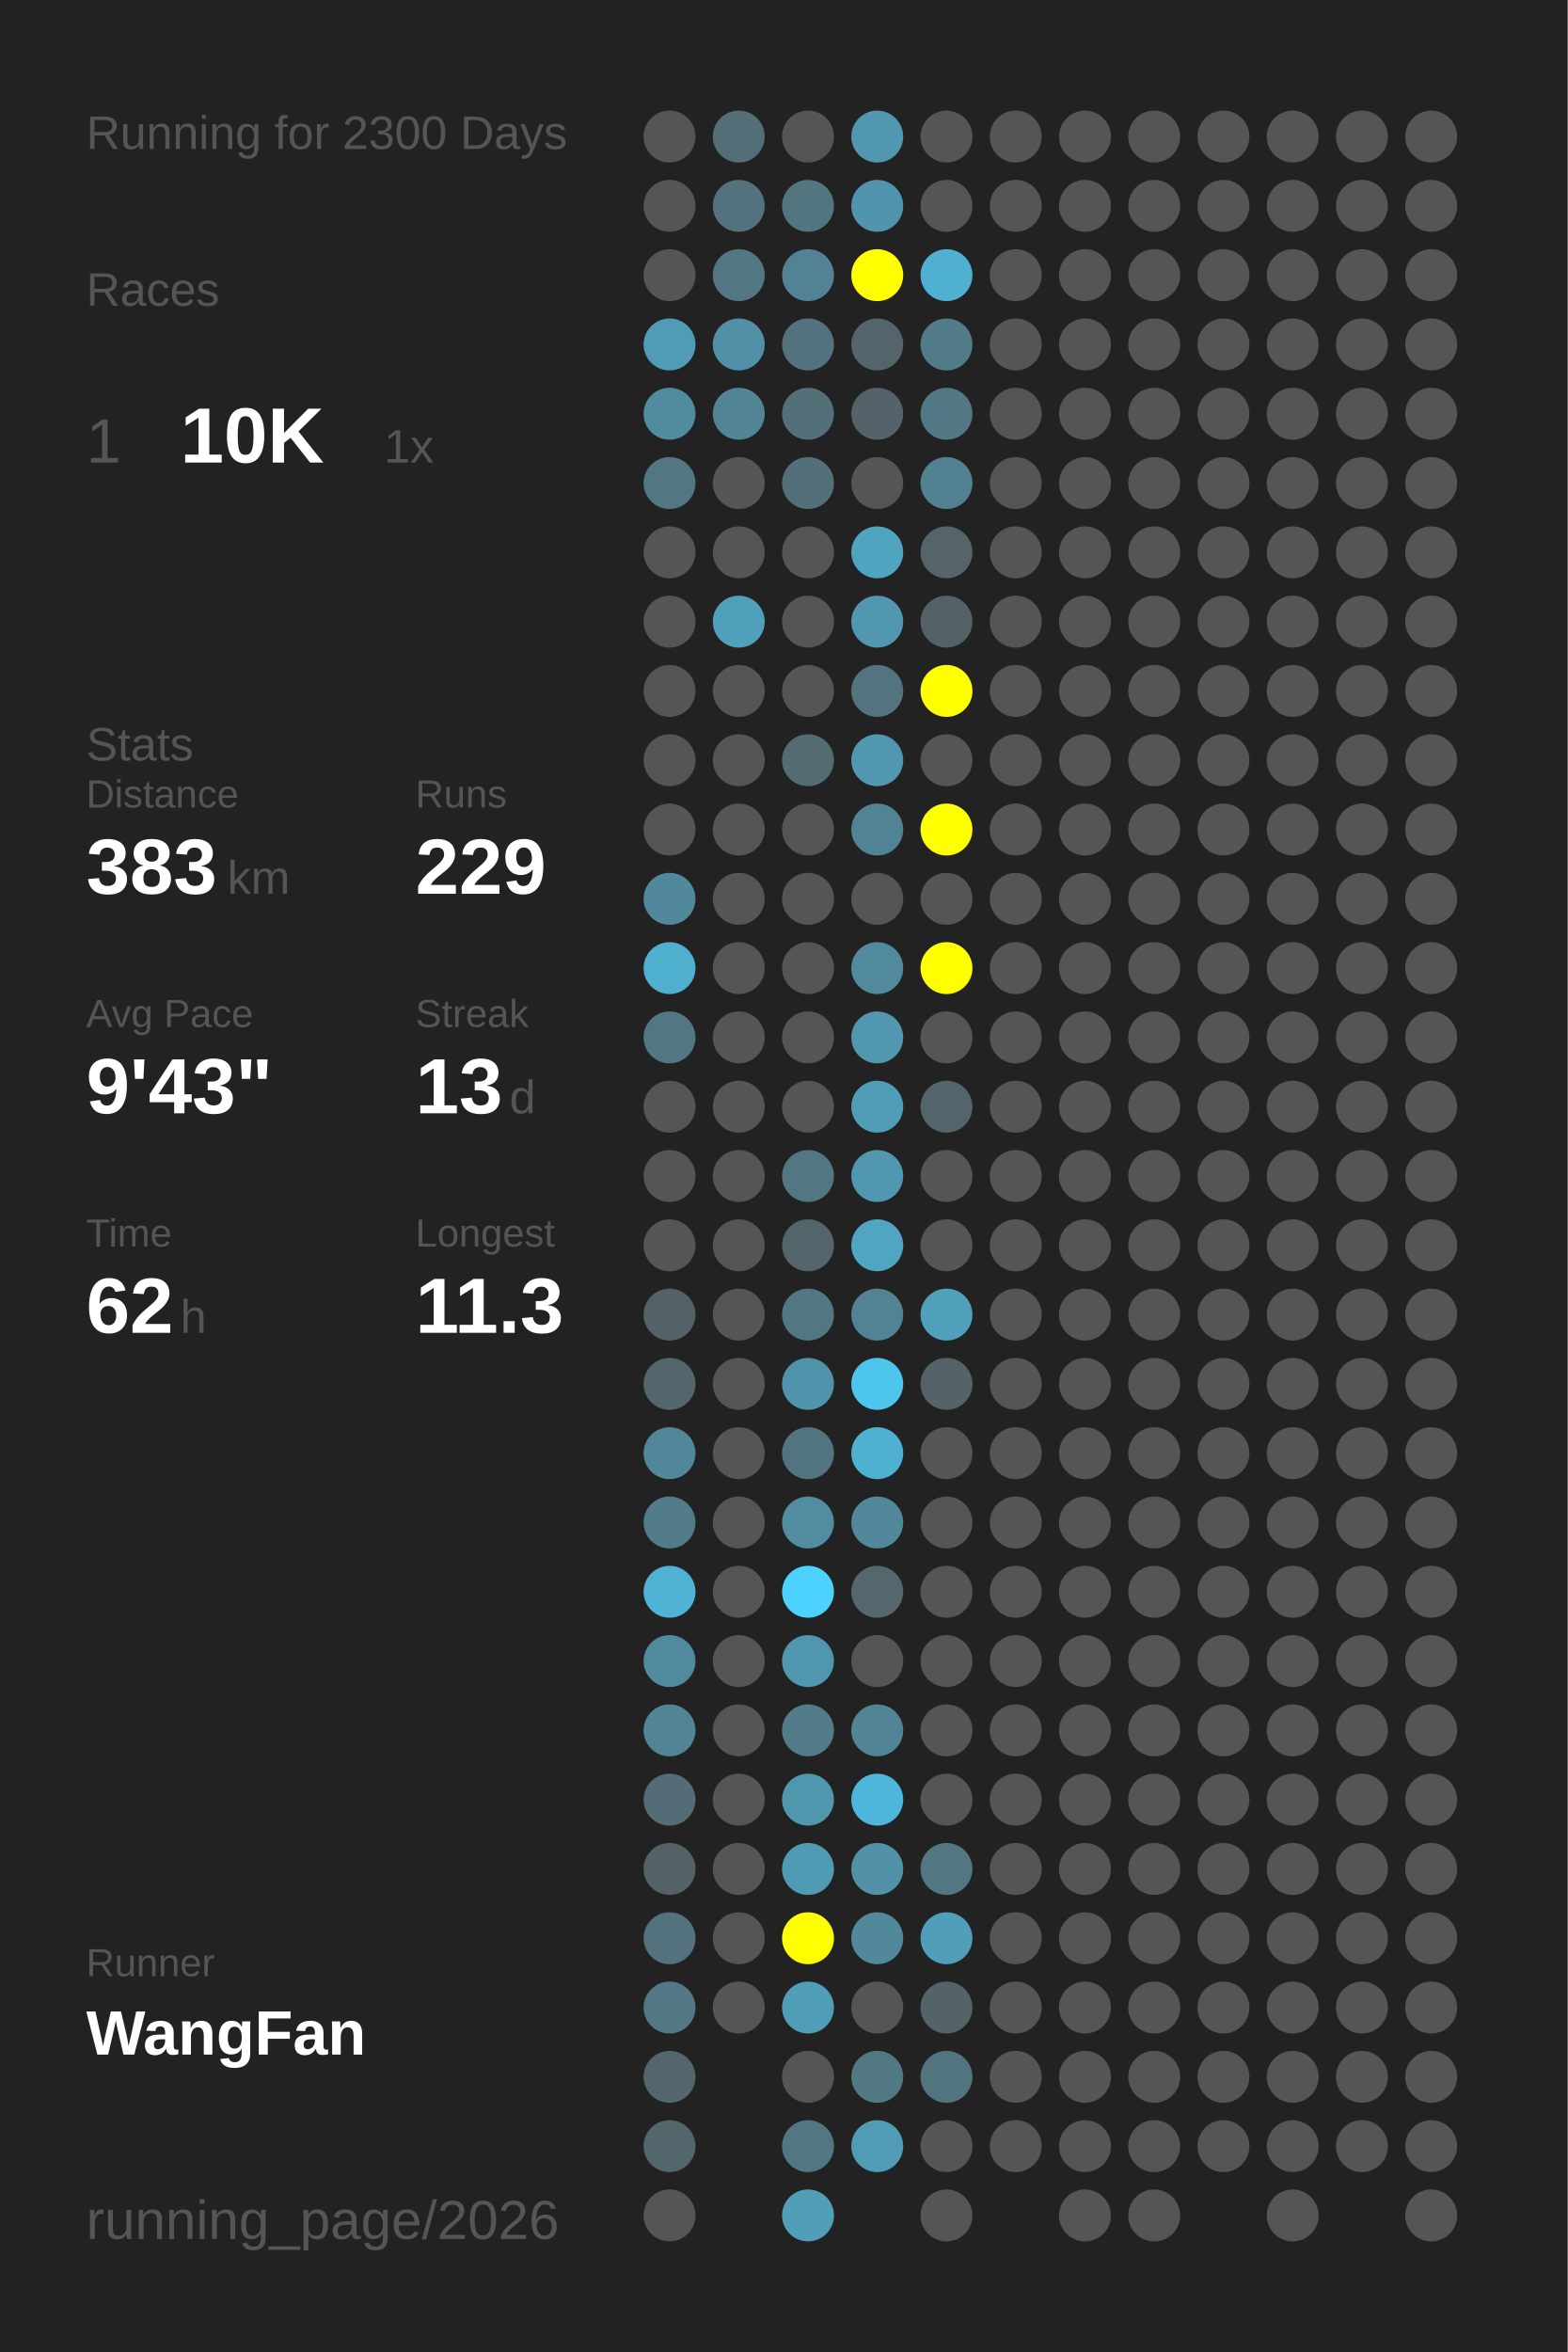
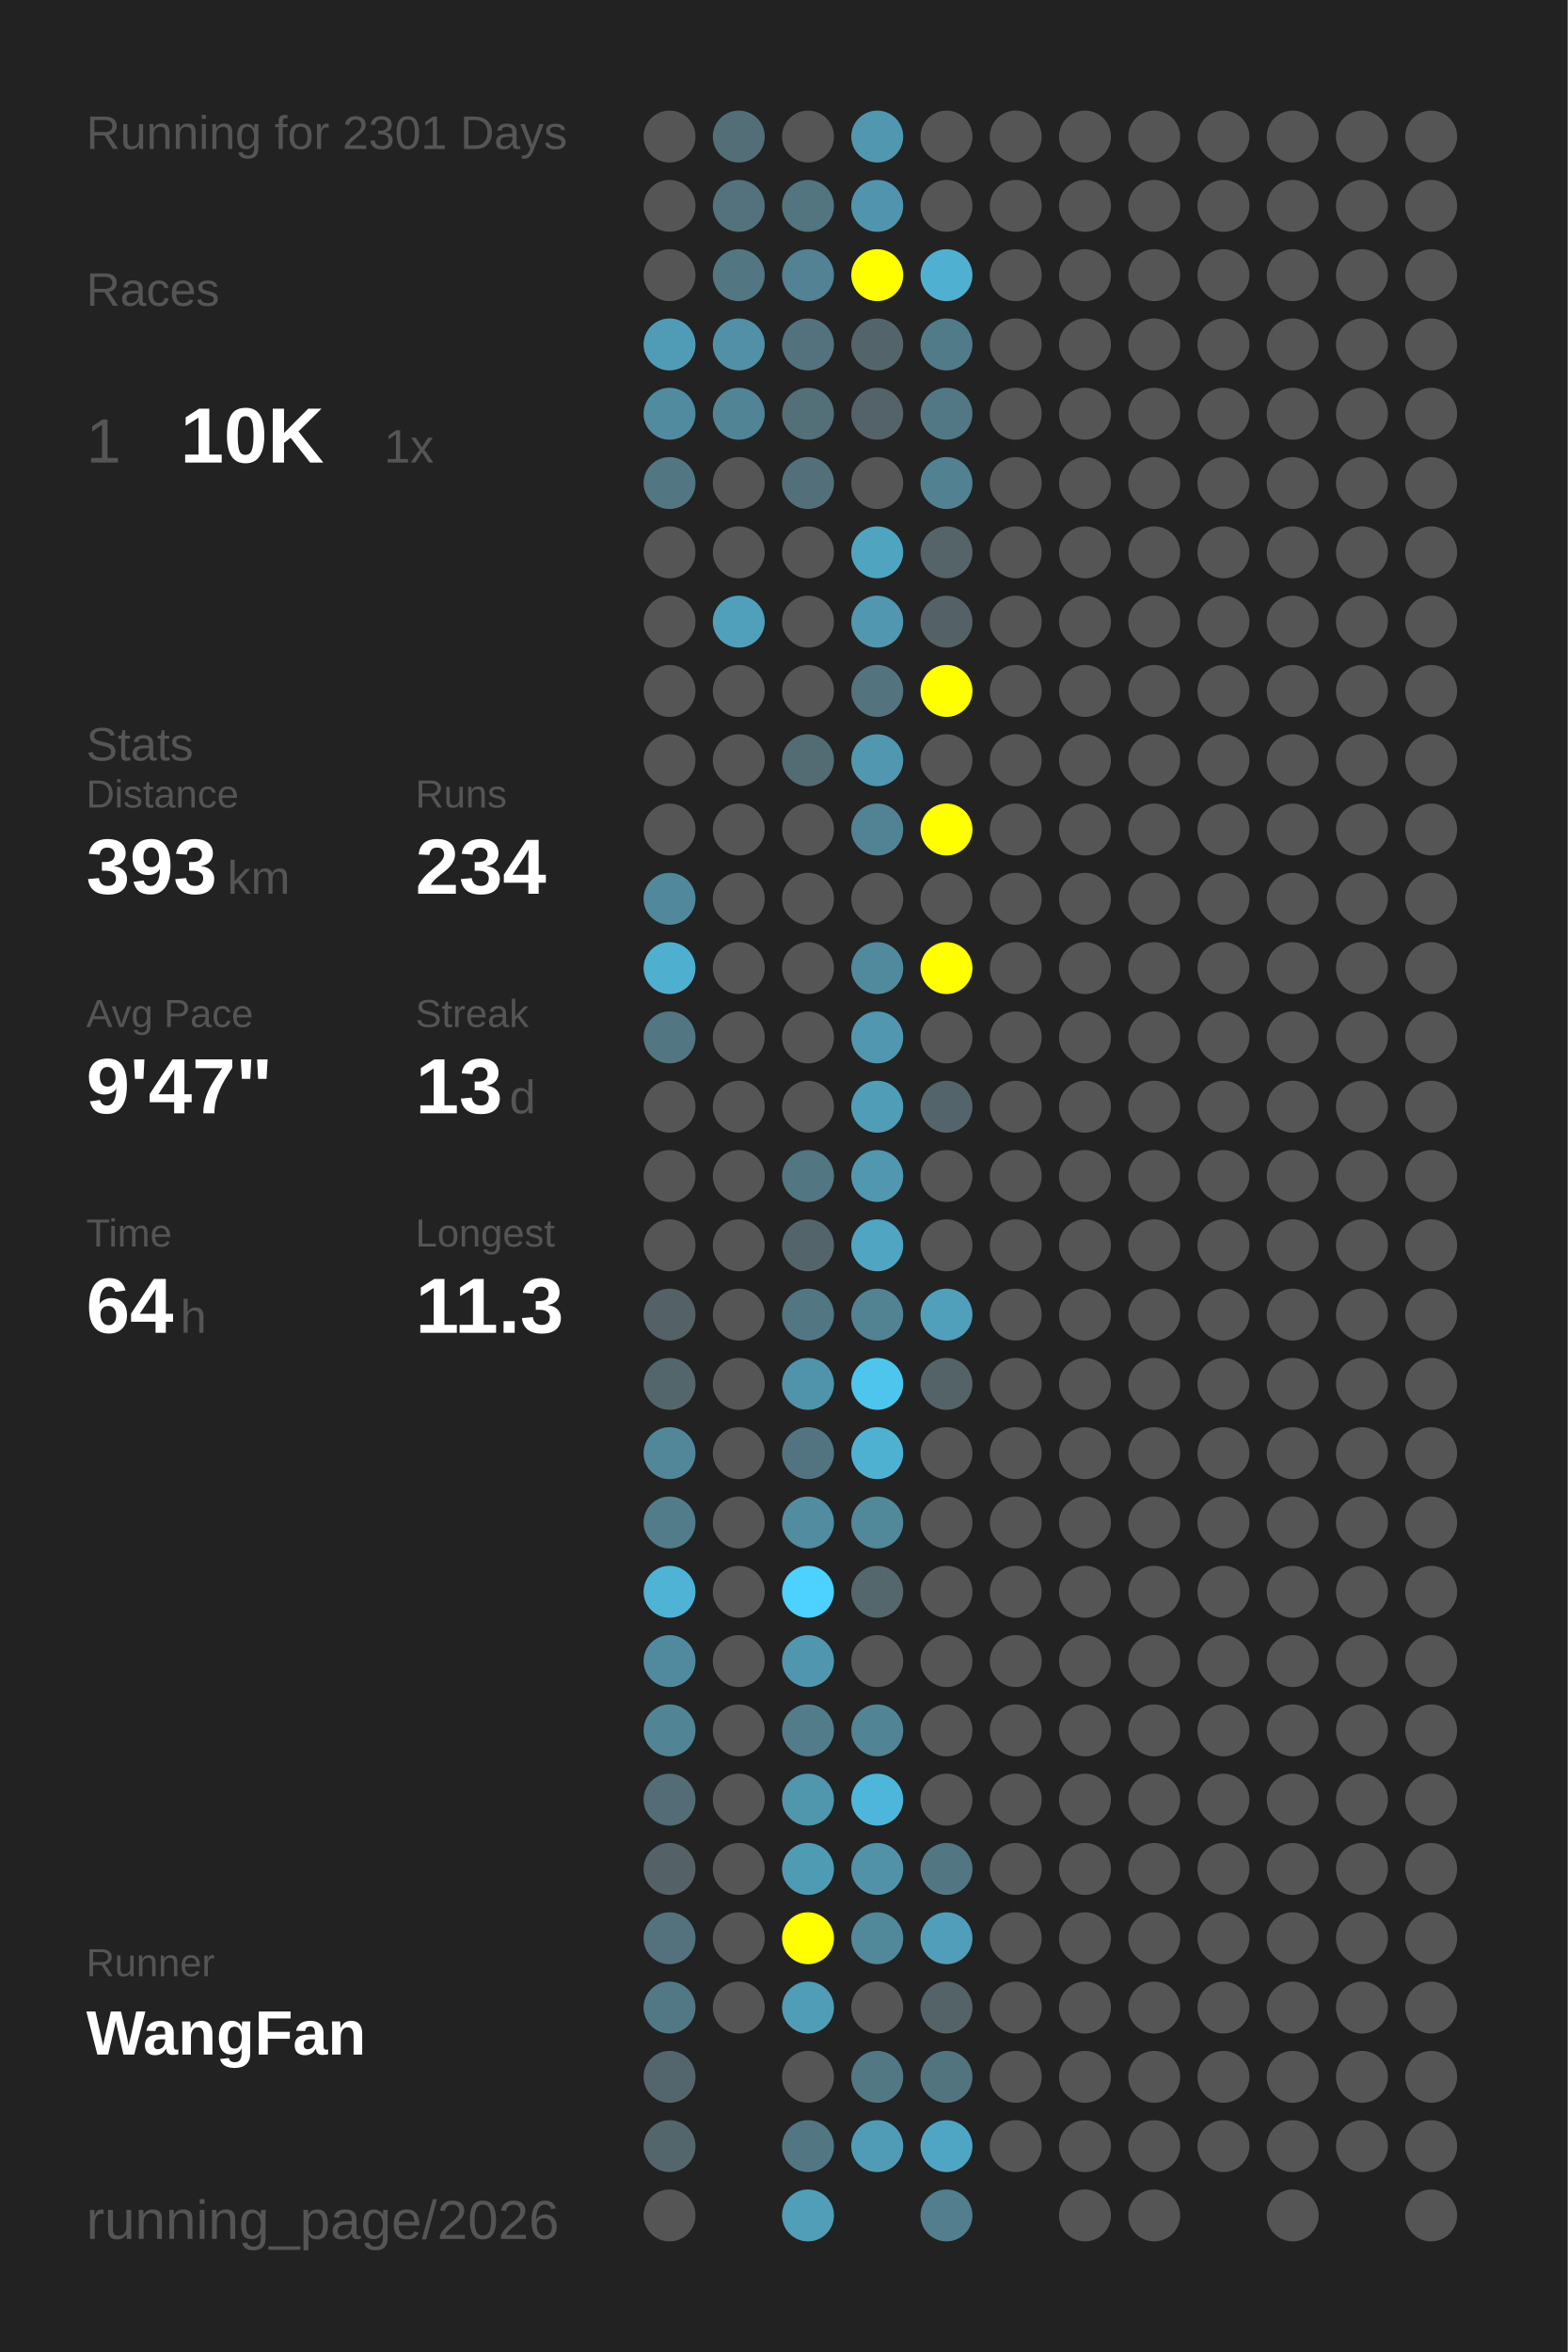
<svg xmlns="http://www.w3.org/2000/svg" baseProfile="full" height="300mm" version="1.1" viewBox="0,0,200,300" width="200mm">
  <defs />
  <rect fill="#222222" height="300" width="200" x="0" y="0" />
-   <text fill="#555555" style="font-size:6px; font-family:Arial;" x="11" y="19">Running for 2300 Days</text>
+   <text fill="#555555" style="font-size:6px; font-family:Arial;" x="11" y="19">Running for 2301 Days</text>
  <text fill="#555555" style="font-size:6px; font-family:Arial;" x="11" y="39">Races</text>
  <text fill="#555555" style="font-size:8px; font-family:Arial;" x="11" y="59">1</text>
  <text fill="#FFFFFF" style="font-size:10px; font-family:Arial; font-weight:bold;" x="23" y="59">10K</text>
  <text fill="#555555" style="font-size:6px; font-family:Arial;" x="49" y="59">1x</text>
  <text fill="#555555" style="font-size:6px; font-family:Arial;" x="11" y="97">Stats</text>
  <text fill="#555555" style="font-size:5px; font-family:Arial;" x="11" y="103">Distance</text>
-   <text fill="#FFFFFF" style="font-size:10px; font-family:Arial; font-weight:bold;" x="11" y="114">383</text>
+   <text fill="#FFFFFF" style="font-size:10px; font-family:Arial; font-weight:bold;" x="11" y="114">393</text>
  <text fill="#555555" style="font-size:6px; font-family:Arial;" x="29" y="114">km</text>
  <text fill="#555555" style="font-size:5px; font-family:Arial;" x="53" y="103">Runs</text>
-   <text fill="#FFFFFF" style="font-size:10px; font-family:Arial; font-weight:bold;" x="53" y="114">229</text>
+   <text fill="#FFFFFF" style="font-size:10px; font-family:Arial; font-weight:bold;" x="53" y="114">234</text>
  <text fill="#555555" style="font-size:5px; font-family:Arial;" x="11" y="131">Avg Pace</text>
-   <text fill="#FFFFFF" style="font-size:10px; font-family:Arial; font-weight:bold;" x="11" y="142">9'43"</text>
+   <text fill="#FFFFFF" style="font-size:10px; font-family:Arial; font-weight:bold;" x="11" y="142">9'47"</text>
  <text fill="#555555" style="font-size:5px; font-family:Arial;" x="53" y="131">Streak</text>
  <text fill="#FFFFFF" style="font-size:10px; font-family:Arial; font-weight:bold;" x="53" y="142">13</text>
  <text fill="#555555" style="font-size:6px; font-family:Arial;" x="65" y="142">d</text>
  <text fill="#555555" style="font-size:5px; font-family:Arial;" x="11" y="159">Time</text>
-   <text fill="#FFFFFF" style="font-size:10px; font-family:Arial; font-weight:bold;" x="11" y="170">62</text>
+   <text fill="#FFFFFF" style="font-size:10px; font-family:Arial; font-weight:bold;" x="11" y="170">64</text>
  <text fill="#555555" style="font-size:6px; font-family:Arial;" x="23" y="170">h</text>
  <text fill="#555555" style="font-size:5px; font-family:Arial;" x="53" y="159">Longest</text>
  <text fill="#FFFFFF" style="font-size:10px; font-family:Arial; font-weight:bold;" x="53" y="170">11.3</text>
  <text fill="#555555" style="font-size:5px; font-family:Arial;" x="11" y="252.065">Runner</text>
  <text fill="#FFFFFF" style="font-size:8px; font-family:Arial; font-weight:bold;" x="11" y="262.065">WangFan</text>
  <text fill="#555555" style="font-size:7px; font-family:Arial;" x="11" y="285.581">running_page/2026</text>
  <circle cx="85.417" cy="17.419" fill="#555555" r="3.312" />
  <circle cx="85.417" cy="26.258" fill="#555555" r="3.312" />
  <circle cx="85.417" cy="35.097" fill="#555555" r="3.312" />
  <circle cx="85.417" cy="43.935" fill="#509cb6" r="3.312" />
  <circle cx="85.417" cy="52.774" fill="#518b9f" r="3.312" />
  <circle cx="85.417" cy="61.613" fill="#527682" r="3.312" />
  <circle cx="85.417" cy="70.452" fill="#555555" r="3.312" />
  <circle cx="85.417" cy="79.29" fill="#555555" r="3.312" />
  <circle cx="85.417" cy="88.129" fill="#555555" r="3.312" />
  <circle cx="85.417" cy="96.968" fill="#555555" r="3.312" />
  <circle cx="85.417" cy="105.806" fill="#555555" r="3.312" />
  <circle cx="85.417" cy="114.645" fill="#51889b" r="3.312" />
  <circle cx="85.417" cy="123.484" fill="#4fafcf" r="3.312" />
  <circle cx="85.417" cy="132.323" fill="#527682" r="3.312" />
  <circle cx="85.417" cy="141.161" fill="#555555" r="3.312" />
  <circle cx="85.417" cy="150" fill="#555555" r="3.312" />
  <circle cx="85.417" cy="158.839" fill="#555555" r="3.312" />
  <circle cx="85.417" cy="167.677" fill="#546166" r="3.312" />
  <circle cx="85.417" cy="176.516" fill="#53666c" r="3.312" />
  <circle cx="85.417" cy="185.355" fill="#518799" r="3.312" />
  <circle cx="85.417" cy="194.194" fill="#527c8a" r="3.312" />
  <circle cx="85.417" cy="203.032" fill="#4eb3d5" r="3.312" />
  <circle cx="85.417" cy="211.871" fill="#518a9e" r="3.312" />
  <circle cx="85.417" cy="220.71" fill="#518596" r="3.312" />
  <circle cx="85.417" cy="229.548" fill="#536c75" r="3.312" />
  <circle cx="85.417" cy="238.387" fill="#546267" r="3.312" />
  <circle cx="85.417" cy="247.226" fill="#53727d" r="3.312" />
  <circle cx="85.417" cy="256.065" fill="#527885" r="3.312" />
  <circle cx="85.417" cy="264.903" fill="#53666d" r="3.312" />
  <circle cx="85.417" cy="273.742" fill="#53666c" r="3.312" />
  <circle cx="85.417" cy="282.581" fill="#555555" r="3.312" />
  <circle cx="94.25" cy="17.419" fill="#536e77" r="3.312" />
  <circle cx="94.25" cy="26.258" fill="#53727d" r="3.312" />
  <circle cx="94.25" cy="35.097" fill="#527783" r="3.312" />
  <circle cx="94.25" cy="43.935" fill="#5190a6" r="3.312" />
  <circle cx="94.25" cy="52.774" fill="#518495" r="3.312" />
  <circle cx="94.25" cy="61.613" fill="#555555" r="3.312" />
  <circle cx="94.25" cy="70.452" fill="#555555" r="3.312" />
  <circle cx="94.25" cy="79.29" fill="#50a0bb" r="3.312" />
  <circle cx="94.25" cy="88.129" fill="#555555" r="3.312" />
  <circle cx="94.25" cy="96.968" fill="#555555" r="3.312" />
  <circle cx="94.25" cy="105.806" fill="#555555" r="3.312" />
  <circle cx="94.25" cy="114.645" fill="#555555" r="3.312" />
  <circle cx="94.25" cy="123.484" fill="#555555" r="3.312" />
  <circle cx="94.25" cy="132.323" fill="#555555" r="3.312" />
  <circle cx="94.25" cy="141.161" fill="#555555" r="3.312" />
  <circle cx="94.25" cy="150" fill="#555555" r="3.312" />
  <circle cx="94.25" cy="158.839" fill="#555555" r="3.312" />
  <circle cx="94.25" cy="167.677" fill="#555555" r="3.312" />
  <circle cx="94.25" cy="176.516" fill="#555555" r="3.312" />
  <circle cx="94.25" cy="185.355" fill="#555555" r="3.312" />
  <circle cx="94.25" cy="194.194" fill="#555555" r="3.312" />
  <circle cx="94.25" cy="203.032" fill="#555555" r="3.312" />
  <circle cx="94.25" cy="211.871" fill="#555555" r="3.312" />
  <circle cx="94.25" cy="220.71" fill="#555555" r="3.312" />
  <circle cx="94.25" cy="229.548" fill="#555555" r="3.312" />
  <circle cx="94.25" cy="238.387" fill="#555555" r="3.312" />
  <circle cx="94.25" cy="247.226" fill="#555555" r="3.312" />
  <circle cx="94.25" cy="256.065" fill="#555555" r="3.312" />
  <circle cx="103.083" cy="17.419" fill="#555555" r="3.312" />
  <circle cx="103.083" cy="26.258" fill="#527580" r="3.312" />
  <circle cx="103.083" cy="35.097" fill="#528293" r="3.312" />
  <circle cx="103.083" cy="43.935" fill="#53727d" r="3.312" />
  <circle cx="103.083" cy="52.774" fill="#536f78" r="3.312" />
  <circle cx="103.083" cy="61.613" fill="#53707a" r="3.312" />
  <circle cx="103.083" cy="70.452" fill="#555555" r="3.312" />
  <circle cx="103.083" cy="79.29" fill="#555555" r="3.312" />
  <circle cx="103.083" cy="88.129" fill="#555555" r="3.312" />
  <circle cx="103.083" cy="96.968" fill="#536c74" r="3.312" />
  <circle cx="103.083" cy="105.806" fill="#555555" r="3.312" />
  <circle cx="103.083" cy="114.645" fill="#555555" r="3.312" />
  <circle cx="103.083" cy="123.484" fill="#555555" r="3.312" />
  <circle cx="103.083" cy="132.323" fill="#555555" r="3.312" />
  <circle cx="103.083" cy="141.161" fill="#555555" r="3.312" />
  <circle cx="103.083" cy="150" fill="#527682" r="3.312" />
  <circle cx="103.083" cy="158.839" fill="#53646a" r="3.312" />
  <circle cx="103.083" cy="167.677" fill="#527682" r="3.312" />
  <circle cx="103.083" cy="176.516" fill="#5094ab" r="3.312" />
  <circle cx="103.083" cy="185.355" fill="#527480" r="3.312" />
  <circle cx="103.083" cy="194.194" fill="#518ca0" r="3.312" />
  <circle cx="103.083" cy="203.032" fill="#4dd1fe" r="3.312" />
  <circle cx="103.083" cy="211.871" fill="#5096ae" r="3.312" />
  <circle cx="103.083" cy="220.71" fill="#527c8a" r="3.312" />
  <circle cx="103.083" cy="229.548" fill="#5096ad" r="3.312" />
  <circle cx="103.083" cy="238.387" fill="#509bb4" r="3.312" />
  <circle cx="103.083" cy="247.226" fill="#FFFF00" r="3.312" />
  <circle cx="103.083" cy="256.065" fill="#509db7" r="3.312" />
  <circle cx="103.083" cy="264.903" fill="#555555" r="3.312" />
  <circle cx="103.083" cy="273.742" fill="#527783" r="3.312" />
  <circle cx="103.083" cy="282.581" fill="#509eb8" r="3.312" />
  <circle cx="111.917" cy="17.419" fill="#5097af" r="3.312" />
  <circle cx="111.917" cy="26.258" fill="#5095ad" r="3.312" />
  <circle cx="111.917" cy="35.097" fill="#FFFF00" r="3.312" />
  <circle cx="111.917" cy="43.935" fill="#53656b" r="3.312" />
  <circle cx="111.917" cy="52.774" fill="#546369" r="3.312" />
  <circle cx="111.917" cy="61.613" fill="#555555" r="3.312" />
  <circle cx="111.917" cy="70.452" fill="#4fa4c0" r="3.312" />
  <circle cx="111.917" cy="79.29" fill="#5097af" r="3.312" />
  <circle cx="111.917" cy="88.129" fill="#53737e" r="3.312" />
  <circle cx="111.917" cy="96.968" fill="#5097af" r="3.312" />
  <circle cx="111.917" cy="105.806" fill="#528394" r="3.312" />
  <circle cx="111.917" cy="114.645" fill="#555555" r="3.312" />
  <circle cx="111.917" cy="123.484" fill="#518a9d" r="3.312" />
  <circle cx="111.917" cy="132.323" fill="#5097af" r="3.312" />
  <circle cx="111.917" cy="141.161" fill="#509db7" r="3.312" />
  <circle cx="111.917" cy="150" fill="#5097af" r="3.312" />
  <circle cx="111.917" cy="158.839" fill="#4fa5c2" r="3.312" />
  <circle cx="111.917" cy="167.677" fill="#528393" r="3.312" />
  <circle cx="111.917" cy="176.516" fill="#4dc5ed" r="3.312" />
  <circle cx="111.917" cy="185.355" fill="#4fb1d2" r="3.312" />
  <circle cx="111.917" cy="194.194" fill="#51889a" r="3.312" />
  <circle cx="111.917" cy="203.032" fill="#53676d" r="3.312" />
  <circle cx="111.917" cy="211.871" fill="#555555" r="3.312" />
  <circle cx="111.917" cy="220.71" fill="#518495" r="3.312" />
  <circle cx="111.917" cy="229.548" fill="#4eb6da" r="3.312" />
  <circle cx="111.917" cy="238.387" fill="#5192a8" r="3.312" />
  <circle cx="111.917" cy="247.226" fill="#51889a" r="3.312" />
  <circle cx="111.917" cy="256.065" fill="#555555" r="3.312" />
  <circle cx="111.917" cy="264.903" fill="#527884" r="3.312" />
  <circle cx="111.917" cy="273.742" fill="#509cb6" r="3.312" />
  <circle cx="120.75" cy="17.419" fill="#555555" r="3.312" />
  <circle cx="120.75" cy="26.258" fill="#555555" r="3.312" />
  <circle cx="120.75" cy="35.097" fill="#4fb0d2" r="3.312" />
  <circle cx="120.75" cy="43.935" fill="#527b89" r="3.312" />
  <circle cx="120.75" cy="52.774" fill="#527885" r="3.312" />
  <circle cx="120.75" cy="61.613" fill="#528191" r="3.312" />
  <circle cx="120.75" cy="70.452" fill="#546469" r="3.312" />
  <circle cx="120.75" cy="79.29" fill="#546267" r="3.312" />
  <circle cx="120.75" cy="88.129" fill="#FFFF00" r="3.312" />
  <circle cx="120.75" cy="96.968" fill="#555555" r="3.312" />
  <circle cx="120.75" cy="105.806" fill="#FFFF00" r="3.312" />
  <circle cx="120.75" cy="114.645" fill="#555555" r="3.312" />
  <circle cx="120.75" cy="123.484" fill="#FFFF00" r="3.312" />
  <circle cx="120.75" cy="132.323" fill="#555555" r="3.312" />
  <circle cx="120.75" cy="141.161" fill="#53646a" r="3.312" />
  <circle cx="120.75" cy="150" fill="#555555" r="3.312" />
  <circle cx="120.75" cy="158.839" fill="#555555" r="3.312" />
  <circle cx="120.75" cy="167.677" fill="#50a0bc" r="3.312" />
  <circle cx="120.75" cy="176.516" fill="#546368" r="3.312" />
  <circle cx="120.75" cy="185.355" fill="#555555" r="3.312" />
  <circle cx="120.75" cy="194.194" fill="#555555" r="3.312" />
  <circle cx="120.75" cy="203.032" fill="#555555" r="3.312" />
  <circle cx="120.75" cy="211.871" fill="#555555" r="3.312" />
  <circle cx="120.75" cy="220.71" fill="#555555" r="3.312" />
  <circle cx="120.75" cy="229.548" fill="#555555" r="3.312" />
  <circle cx="120.75" cy="238.387" fill="#527783" r="3.312" />
  <circle cx="120.75" cy="247.226" fill="#509eb9" r="3.312" />
  <circle cx="120.75" cy="256.065" fill="#546368" r="3.312" />
  <circle cx="120.75" cy="264.903" fill="#52747f" r="3.312" />
-   <circle cx="120.75" cy="273.742" fill="#555555" r="3.312" />
-   <circle cx="120.75" cy="282.581" fill="#555555" r="3.312" />
+   <circle cx="120.75" cy="273.742" fill="#4fa6c4" r="3.312" />
+   <circle cx="120.75" cy="282.581" fill="#527e8d" r="3.312" />
  <circle cx="129.583" cy="17.419" fill="#555555" r="3.312" />
  <circle cx="129.583" cy="26.258" fill="#555555" r="3.312" />
  <circle cx="129.583" cy="35.097" fill="#555555" r="3.312" />
  <circle cx="129.583" cy="43.935" fill="#555555" r="3.312" />
  <circle cx="129.583" cy="52.774" fill="#555555" r="3.312" />
  <circle cx="129.583" cy="61.613" fill="#555555" r="3.312" />
  <circle cx="129.583" cy="70.452" fill="#555555" r="3.312" />
  <circle cx="129.583" cy="79.29" fill="#555555" r="3.312" />
  <circle cx="129.583" cy="88.129" fill="#555555" r="3.312" />
  <circle cx="129.583" cy="96.968" fill="#555555" r="3.312" />
  <circle cx="129.583" cy="105.806" fill="#555555" r="3.312" />
  <circle cx="129.583" cy="114.645" fill="#555555" r="3.312" />
  <circle cx="129.583" cy="123.484" fill="#555555" r="3.312" />
  <circle cx="129.583" cy="132.323" fill="#555555" r="3.312" />
  <circle cx="129.583" cy="141.161" fill="#555555" r="3.312" />
  <circle cx="129.583" cy="150" fill="#555555" r="3.312" />
  <circle cx="129.583" cy="158.839" fill="#555555" r="3.312" />
  <circle cx="129.583" cy="167.677" fill="#555555" r="3.312" />
  <circle cx="129.583" cy="176.516" fill="#555555" r="3.312" />
  <circle cx="129.583" cy="185.355" fill="#555555" r="3.312" />
  <circle cx="129.583" cy="194.194" fill="#555555" r="3.312" />
  <circle cx="129.583" cy="203.032" fill="#555555" r="3.312" />
  <circle cx="129.583" cy="211.871" fill="#555555" r="3.312" />
  <circle cx="129.583" cy="220.71" fill="#555555" r="3.312" />
  <circle cx="129.583" cy="229.548" fill="#555555" r="3.312" />
  <circle cx="129.583" cy="238.387" fill="#555555" r="3.312" />
  <circle cx="129.583" cy="247.226" fill="#555555" r="3.312" />
  <circle cx="129.583" cy="256.065" fill="#555555" r="3.312" />
  <circle cx="129.583" cy="264.903" fill="#555555" r="3.312" />
  <circle cx="129.583" cy="273.742" fill="#555555" r="3.312" />
  <circle cx="138.417" cy="17.419" fill="#555555" r="3.312" />
  <circle cx="138.417" cy="26.258" fill="#555555" r="3.312" />
  <circle cx="138.417" cy="35.097" fill="#555555" r="3.312" />
  <circle cx="138.417" cy="43.935" fill="#555555" r="3.312" />
  <circle cx="138.417" cy="52.774" fill="#555555" r="3.312" />
  <circle cx="138.417" cy="61.613" fill="#555555" r="3.312" />
  <circle cx="138.417" cy="70.452" fill="#555555" r="3.312" />
  <circle cx="138.417" cy="79.29" fill="#555555" r="3.312" />
  <circle cx="138.417" cy="88.129" fill="#555555" r="3.312" />
  <circle cx="138.417" cy="96.968" fill="#555555" r="3.312" />
  <circle cx="138.417" cy="105.806" fill="#555555" r="3.312" />
  <circle cx="138.417" cy="114.645" fill="#555555" r="3.312" />
  <circle cx="138.417" cy="123.484" fill="#555555" r="3.312" />
  <circle cx="138.417" cy="132.323" fill="#555555" r="3.312" />
  <circle cx="138.417" cy="141.161" fill="#555555" r="3.312" />
  <circle cx="138.417" cy="150" fill="#555555" r="3.312" />
  <circle cx="138.417" cy="158.839" fill="#555555" r="3.312" />
  <circle cx="138.417" cy="167.677" fill="#555555" r="3.312" />
  <circle cx="138.417" cy="176.516" fill="#555555" r="3.312" />
  <circle cx="138.417" cy="185.355" fill="#555555" r="3.312" />
  <circle cx="138.417" cy="194.194" fill="#555555" r="3.312" />
  <circle cx="138.417" cy="203.032" fill="#555555" r="3.312" />
  <circle cx="138.417" cy="211.871" fill="#555555" r="3.312" />
  <circle cx="138.417" cy="220.71" fill="#555555" r="3.312" />
  <circle cx="138.417" cy="229.548" fill="#555555" r="3.312" />
  <circle cx="138.417" cy="238.387" fill="#555555" r="3.312" />
  <circle cx="138.417" cy="247.226" fill="#555555" r="3.312" />
  <circle cx="138.417" cy="256.065" fill="#555555" r="3.312" />
  <circle cx="138.417" cy="264.903" fill="#555555" r="3.312" />
  <circle cx="138.417" cy="273.742" fill="#555555" r="3.312" />
  <circle cx="138.417" cy="282.581" fill="#555555" r="3.312" />
  <circle cx="147.25" cy="17.419" fill="#555555" r="3.312" />
  <circle cx="147.25" cy="26.258" fill="#555555" r="3.312" />
  <circle cx="147.25" cy="35.097" fill="#555555" r="3.312" />
  <circle cx="147.25" cy="43.935" fill="#555555" r="3.312" />
  <circle cx="147.25" cy="52.774" fill="#555555" r="3.312" />
  <circle cx="147.25" cy="61.613" fill="#555555" r="3.312" />
  <circle cx="147.25" cy="70.452" fill="#555555" r="3.312" />
  <circle cx="147.25" cy="79.29" fill="#555555" r="3.312" />
  <circle cx="147.25" cy="88.129" fill="#555555" r="3.312" />
  <circle cx="147.25" cy="96.968" fill="#555555" r="3.312" />
  <circle cx="147.25" cy="105.806" fill="#555555" r="3.312" />
  <circle cx="147.25" cy="114.645" fill="#555555" r="3.312" />
  <circle cx="147.25" cy="123.484" fill="#555555" r="3.312" />
  <circle cx="147.25" cy="132.323" fill="#555555" r="3.312" />
  <circle cx="147.25" cy="141.161" fill="#555555" r="3.312" />
  <circle cx="147.25" cy="150" fill="#555555" r="3.312" />
  <circle cx="147.25" cy="158.839" fill="#555555" r="3.312" />
  <circle cx="147.25" cy="167.677" fill="#555555" r="3.312" />
  <circle cx="147.25" cy="176.516" fill="#555555" r="3.312" />
  <circle cx="147.25" cy="185.355" fill="#555555" r="3.312" />
  <circle cx="147.25" cy="194.194" fill="#555555" r="3.312" />
  <circle cx="147.25" cy="203.032" fill="#555555" r="3.312" />
  <circle cx="147.25" cy="211.871" fill="#555555" r="3.312" />
  <circle cx="147.25" cy="220.71" fill="#555555" r="3.312" />
  <circle cx="147.25" cy="229.548" fill="#555555" r="3.312" />
  <circle cx="147.25" cy="238.387" fill="#555555" r="3.312" />
  <circle cx="147.25" cy="247.226" fill="#555555" r="3.312" />
  <circle cx="147.25" cy="256.065" fill="#555555" r="3.312" />
  <circle cx="147.25" cy="264.903" fill="#555555" r="3.312" />
  <circle cx="147.25" cy="273.742" fill="#555555" r="3.312" />
  <circle cx="147.25" cy="282.581" fill="#555555" r="3.312" />
  <circle cx="156.083" cy="17.419" fill="#555555" r="3.312" />
  <circle cx="156.083" cy="26.258" fill="#555555" r="3.312" />
  <circle cx="156.083" cy="35.097" fill="#555555" r="3.312" />
  <circle cx="156.083" cy="43.935" fill="#555555" r="3.312" />
  <circle cx="156.083" cy="52.774" fill="#555555" r="3.312" />
  <circle cx="156.083" cy="61.613" fill="#555555" r="3.312" />
  <circle cx="156.083" cy="70.452" fill="#555555" r="3.312" />
  <circle cx="156.083" cy="79.29" fill="#555555" r="3.312" />
  <circle cx="156.083" cy="88.129" fill="#555555" r="3.312" />
  <circle cx="156.083" cy="96.968" fill="#555555" r="3.312" />
  <circle cx="156.083" cy="105.806" fill="#555555" r="3.312" />
  <circle cx="156.083" cy="114.645" fill="#555555" r="3.312" />
  <circle cx="156.083" cy="123.484" fill="#555555" r="3.312" />
  <circle cx="156.083" cy="132.323" fill="#555555" r="3.312" />
  <circle cx="156.083" cy="141.161" fill="#555555" r="3.312" />
  <circle cx="156.083" cy="150" fill="#555555" r="3.312" />
  <circle cx="156.083" cy="158.839" fill="#555555" r="3.312" />
  <circle cx="156.083" cy="167.677" fill="#555555" r="3.312" />
  <circle cx="156.083" cy="176.516" fill="#555555" r="3.312" />
  <circle cx="156.083" cy="185.355" fill="#555555" r="3.312" />
  <circle cx="156.083" cy="194.194" fill="#555555" r="3.312" />
  <circle cx="156.083" cy="203.032" fill="#555555" r="3.312" />
  <circle cx="156.083" cy="211.871" fill="#555555" r="3.312" />
  <circle cx="156.083" cy="220.71" fill="#555555" r="3.312" />
  <circle cx="156.083" cy="229.548" fill="#555555" r="3.312" />
  <circle cx="156.083" cy="238.387" fill="#555555" r="3.312" />
  <circle cx="156.083" cy="247.226" fill="#555555" r="3.312" />
  <circle cx="156.083" cy="256.065" fill="#555555" r="3.312" />
  <circle cx="156.083" cy="264.903" fill="#555555" r="3.312" />
  <circle cx="156.083" cy="273.742" fill="#555555" r="3.312" />
  <circle cx="164.917" cy="17.419" fill="#555555" r="3.312" />
  <circle cx="164.917" cy="26.258" fill="#555555" r="3.312" />
  <circle cx="164.917" cy="35.097" fill="#555555" r="3.312" />
  <circle cx="164.917" cy="43.935" fill="#555555" r="3.312" />
  <circle cx="164.917" cy="52.774" fill="#555555" r="3.312" />
  <circle cx="164.917" cy="61.613" fill="#555555" r="3.312" />
  <circle cx="164.917" cy="70.452" fill="#555555" r="3.312" />
  <circle cx="164.917" cy="79.29" fill="#555555" r="3.312" />
  <circle cx="164.917" cy="88.129" fill="#555555" r="3.312" />
  <circle cx="164.917" cy="96.968" fill="#555555" r="3.312" />
  <circle cx="164.917" cy="105.806" fill="#555555" r="3.312" />
  <circle cx="164.917" cy="114.645" fill="#555555" r="3.312" />
  <circle cx="164.917" cy="123.484" fill="#555555" r="3.312" />
  <circle cx="164.917" cy="132.323" fill="#555555" r="3.312" />
  <circle cx="164.917" cy="141.161" fill="#555555" r="3.312" />
  <circle cx="164.917" cy="150" fill="#555555" r="3.312" />
  <circle cx="164.917" cy="158.839" fill="#555555" r="3.312" />
  <circle cx="164.917" cy="167.677" fill="#555555" r="3.312" />
  <circle cx="164.917" cy="176.516" fill="#555555" r="3.312" />
  <circle cx="164.917" cy="185.355" fill="#555555" r="3.312" />
  <circle cx="164.917" cy="194.194" fill="#555555" r="3.312" />
  <circle cx="164.917" cy="203.032" fill="#555555" r="3.312" />
  <circle cx="164.917" cy="211.871" fill="#555555" r="3.312" />
  <circle cx="164.917" cy="220.71" fill="#555555" r="3.312" />
  <circle cx="164.917" cy="229.548" fill="#555555" r="3.312" />
  <circle cx="164.917" cy="238.387" fill="#555555" r="3.312" />
  <circle cx="164.917" cy="247.226" fill="#555555" r="3.312" />
  <circle cx="164.917" cy="256.065" fill="#555555" r="3.312" />
  <circle cx="164.917" cy="264.903" fill="#555555" r="3.312" />
  <circle cx="164.917" cy="273.742" fill="#555555" r="3.312" />
  <circle cx="164.917" cy="282.581" fill="#555555" r="3.312" />
  <circle cx="173.75" cy="17.419" fill="#555555" r="3.312" />
  <circle cx="173.75" cy="26.258" fill="#555555" r="3.312" />
  <circle cx="173.75" cy="35.097" fill="#555555" r="3.312" />
  <circle cx="173.75" cy="43.935" fill="#555555" r="3.312" />
  <circle cx="173.75" cy="52.774" fill="#555555" r="3.312" />
  <circle cx="173.75" cy="61.613" fill="#555555" r="3.312" />
  <circle cx="173.75" cy="70.452" fill="#555555" r="3.312" />
  <circle cx="173.75" cy="79.29" fill="#555555" r="3.312" />
  <circle cx="173.75" cy="88.129" fill="#555555" r="3.312" />
  <circle cx="173.75" cy="96.968" fill="#555555" r="3.312" />
  <circle cx="173.75" cy="105.806" fill="#555555" r="3.312" />
  <circle cx="173.75" cy="114.645" fill="#555555" r="3.312" />
  <circle cx="173.75" cy="123.484" fill="#555555" r="3.312" />
  <circle cx="173.75" cy="132.323" fill="#555555" r="3.312" />
  <circle cx="173.75" cy="141.161" fill="#555555" r="3.312" />
  <circle cx="173.75" cy="150" fill="#555555" r="3.312" />
  <circle cx="173.75" cy="158.839" fill="#555555" r="3.312" />
  <circle cx="173.75" cy="167.677" fill="#555555" r="3.312" />
  <circle cx="173.75" cy="176.516" fill="#555555" r="3.312" />
  <circle cx="173.75" cy="185.355" fill="#555555" r="3.312" />
  <circle cx="173.75" cy="194.194" fill="#555555" r="3.312" />
  <circle cx="173.75" cy="203.032" fill="#555555" r="3.312" />
  <circle cx="173.75" cy="211.871" fill="#555555" r="3.312" />
  <circle cx="173.75" cy="220.71" fill="#555555" r="3.312" />
  <circle cx="173.75" cy="229.548" fill="#555555" r="3.312" />
  <circle cx="173.75" cy="238.387" fill="#555555" r="3.312" />
  <circle cx="173.75" cy="247.226" fill="#555555" r="3.312" />
  <circle cx="173.75" cy="256.065" fill="#555555" r="3.312" />
  <circle cx="173.75" cy="264.903" fill="#555555" r="3.312" />
  <circle cx="173.75" cy="273.742" fill="#555555" r="3.312" />
  <circle cx="182.583" cy="17.419" fill="#555555" r="3.312" />
  <circle cx="182.583" cy="26.258" fill="#555555" r="3.312" />
  <circle cx="182.583" cy="35.097" fill="#555555" r="3.312" />
  <circle cx="182.583" cy="43.935" fill="#555555" r="3.312" />
  <circle cx="182.583" cy="52.774" fill="#555555" r="3.312" />
  <circle cx="182.583" cy="61.613" fill="#555555" r="3.312" />
  <circle cx="182.583" cy="70.452" fill="#555555" r="3.312" />
  <circle cx="182.583" cy="79.29" fill="#555555" r="3.312" />
  <circle cx="182.583" cy="88.129" fill="#555555" r="3.312" />
  <circle cx="182.583" cy="96.968" fill="#555555" r="3.312" />
  <circle cx="182.583" cy="105.806" fill="#555555" r="3.312" />
  <circle cx="182.583" cy="114.645" fill="#555555" r="3.312" />
  <circle cx="182.583" cy="123.484" fill="#555555" r="3.312" />
  <circle cx="182.583" cy="132.323" fill="#555555" r="3.312" />
  <circle cx="182.583" cy="141.161" fill="#555555" r="3.312" />
  <circle cx="182.583" cy="150" fill="#555555" r="3.312" />
  <circle cx="182.583" cy="158.839" fill="#555555" r="3.312" />
  <circle cx="182.583" cy="167.677" fill="#555555" r="3.312" />
  <circle cx="182.583" cy="176.516" fill="#555555" r="3.312" />
  <circle cx="182.583" cy="185.355" fill="#555555" r="3.312" />
  <circle cx="182.583" cy="194.194" fill="#555555" r="3.312" />
  <circle cx="182.583" cy="203.032" fill="#555555" r="3.312" />
  <circle cx="182.583" cy="211.871" fill="#555555" r="3.312" />
  <circle cx="182.583" cy="220.71" fill="#555555" r="3.312" />
  <circle cx="182.583" cy="229.548" fill="#555555" r="3.312" />
  <circle cx="182.583" cy="238.387" fill="#555555" r="3.312" />
  <circle cx="182.583" cy="247.226" fill="#555555" r="3.312" />
  <circle cx="182.583" cy="256.065" fill="#555555" r="3.312" />
  <circle cx="182.583" cy="264.903" fill="#555555" r="3.312" />
  <circle cx="182.583" cy="273.742" fill="#555555" r="3.312" />
  <circle cx="182.583" cy="282.581" fill="#555555" r="3.312" />
</svg>
